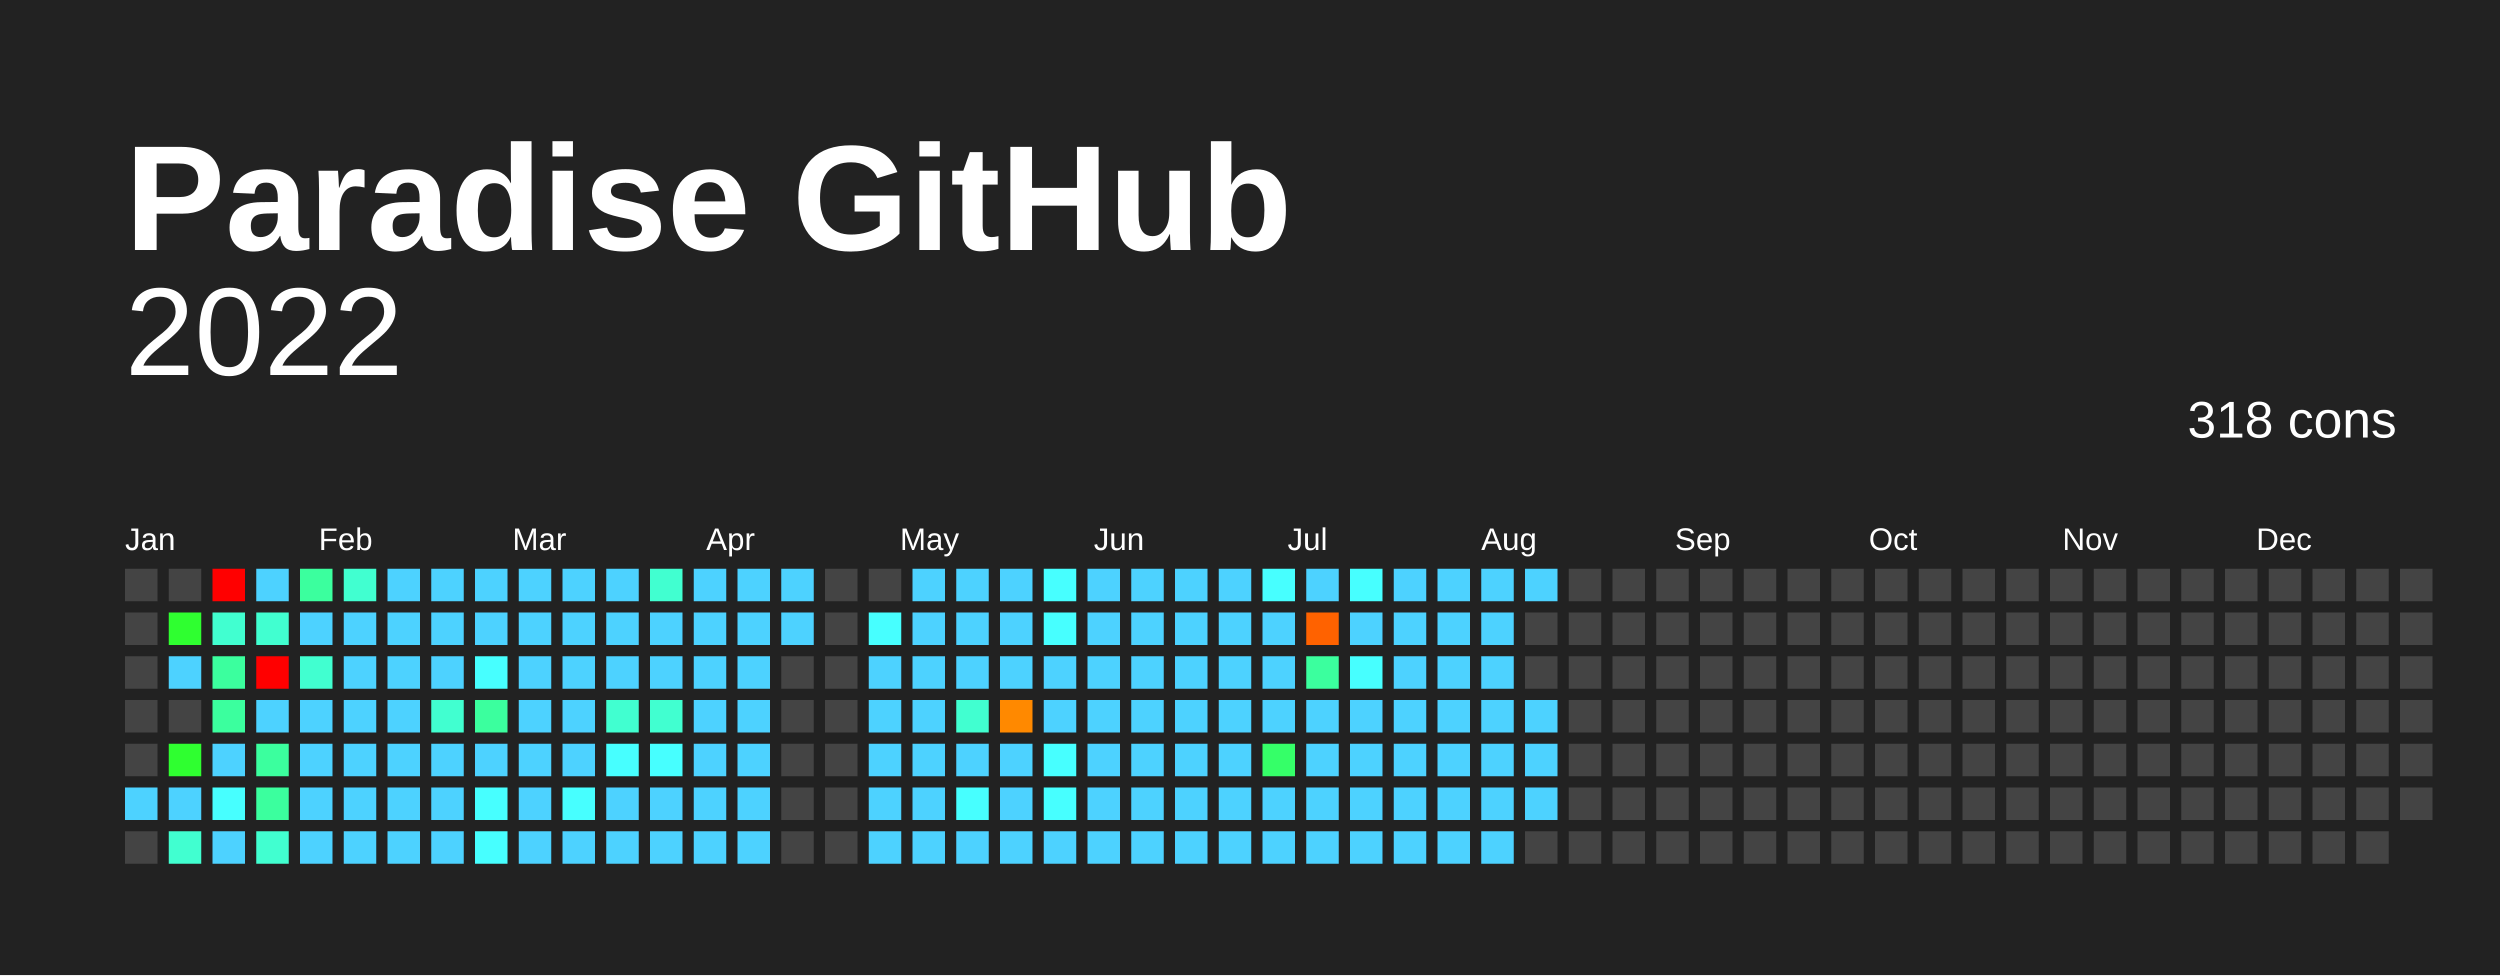
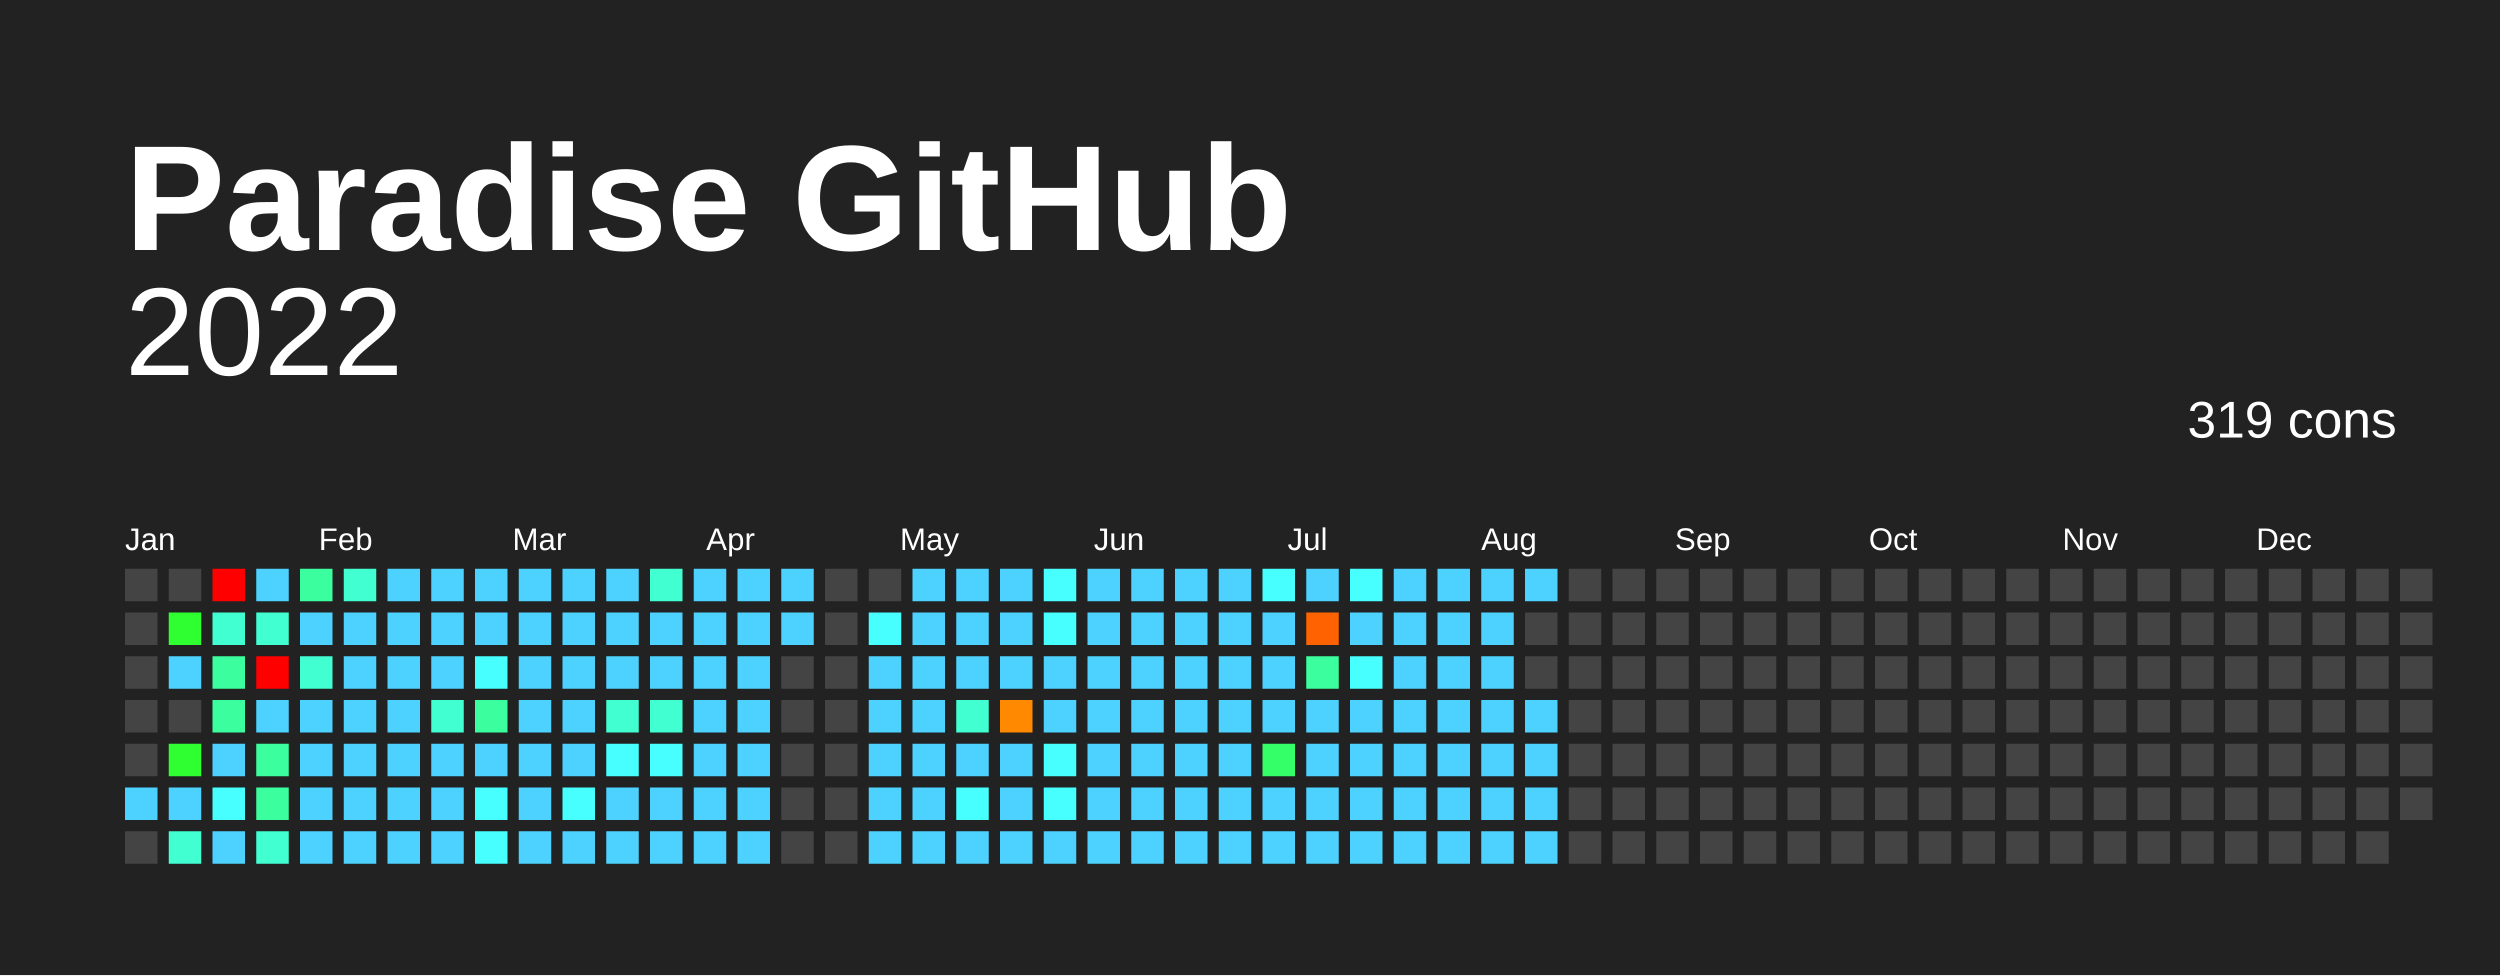
<svg xmlns="http://www.w3.org/2000/svg" baseProfile="full" height="78mm" version="1.1" viewBox="0,0,200,78" width="200mm">
  <defs />
  <rect fill="#222222" height="78" width="200" x="0" y="0" />
  <text fill="#FFFFFF" style="font-size:12px; font-family:Arial; font-weight:bold;" x="10" y="20">Paradise GitHub</text>
  <text alignment-baseline="hanging" fill="#FFFFFF" style="font-size:10.0px; font-family:Arial;" x="10" y="30">2022</text>
-   <text alignment-baseline="hanging" fill="#FFFFFF" style="font-size:4.125px; font-family:Arial;" x="175" y="35">318 cons</text>
+   <text alignment-baseline="hanging" fill="#FFFFFF" style="font-size:4.125px; font-family:Arial;" x="175" y="35">319 cons</text>
  <text fill="#FFFFFF" style="font-size:2.5px; font-family:Arial" x="10.0" y="44">Jan</text>
  <text fill="#FFFFFF" style="font-size:2.5px; font-family:Arial" x="25.5" y="44">Feb</text>
  <text fill="#FFFFFF" style="font-size:2.5px; font-family:Arial" x="41.0" y="44">Mar</text>
  <text fill="#FFFFFF" style="font-size:2.5px; font-family:Arial" x="56.5" y="44">Apr</text>
  <text fill="#FFFFFF" style="font-size:2.5px; font-family:Arial" x="72.0" y="44">May</text>
  <text fill="#FFFFFF" style="font-size:2.5px; font-family:Arial" x="87.5" y="44">Jun</text>
  <text fill="#FFFFFF" style="font-size:2.5px; font-family:Arial" x="103.0" y="44">Jul</text>
  <text fill="#FFFFFF" style="font-size:2.5px; font-family:Arial" x="118.5" y="44">Aug</text>
  <text fill="#FFFFFF" style="font-size:2.5px; font-family:Arial" x="134.0" y="44">Sep</text>
  <text fill="#FFFFFF" style="font-size:2.5px; font-family:Arial" x="149.5" y="44">Oct</text>
  <text fill="#FFFFFF" style="font-size:2.5px; font-family:Arial" x="165.0" y="44">Nov</text>
  <text fill="#FFFFFF" style="font-size:2.5px; font-family:Arial" x="180.5" y="44">Dec</text>
  <rect fill="#444444" height="2.6" width="2.6" x="10.0" y="45.5" />
  <rect fill="#444444" height="2.6" width="2.6" x="10.0" y="49.0" />
  <rect fill="#444444" height="2.6" width="2.6" x="10.0" y="52.5" />
  <rect fill="#444444" height="2.6" width="2.6" x="10.0" y="56.0" />
  <rect fill="#444444" height="2.6" width="2.6" x="10.0" y="59.5" />
  <rect fill="#4dd2ff" height="2.6" width="2.6" x="10.0" y="63.0" />
  <rect fill="#444444" height="2.6" width="2.6" x="10.0" y="66.5" />
  <rect fill="#444444" height="2.6" width="2.6" x="13.5" y="45.5" />
  <rect fill="#2fff30" height="2.6" width="2.6" x="13.5" y="49.0" />
  <rect fill="#4dd2ff" height="2.6" width="2.6" x="13.5" y="52.5" />
  <rect fill="#444444" height="2.6" width="2.6" x="13.5" y="56.0" />
  <rect fill="#2fff30" height="2.6" width="2.6" x="13.5" y="59.5" />
  <rect fill="#4dd2ff" height="2.6" width="2.6" x="13.5" y="63.0" />
  <rect fill="#41ffd0" height="2.6" width="2.6" x="13.5" y="66.5" />
  <rect fill="red" height="2.6" width="2.6" x="17.0" y="45.5" />
  <rect fill="#41ffd0" height="2.6" width="2.6" x="17.0" y="49.0" />
  <rect fill="#3bff9e" height="2.6" width="2.6" x="17.0" y="52.5" />
  <rect fill="#3bff9e" height="2.6" width="2.6" x="17.0" y="56.0" />
  <rect fill="#4dd2ff" height="2.6" width="2.6" x="17.0" y="59.5" />
  <rect fill="#47ffff" height="2.6" width="2.6" x="17.0" y="63.0" />
  <rect fill="#4dd2ff" height="2.6" width="2.6" x="17.0" y="66.5" />
  <rect fill="#4dd2ff" height="2.6" width="2.6" x="20.5" y="45.5" />
  <rect fill="#41ffd0" height="2.6" width="2.6" x="20.5" y="49.0" />
  <rect fill="red" height="2.6" width="2.6" x="20.5" y="52.5" />
  <rect fill="#4dd2ff" height="2.6" width="2.6" x="20.5" y="56.0" />
  <rect fill="#3bff9e" height="2.6" width="2.6" x="20.5" y="59.5" />
  <rect fill="#3bff9e" height="2.6" width="2.6" x="20.5" y="63.0" />
  <rect fill="#41ffd0" height="2.6" width="2.6" x="20.5" y="66.5" />
  <rect fill="#3bff9e" height="2.6" width="2.6" x="24.0" y="45.5" />
  <rect fill="#4dd2ff" height="2.6" width="2.6" x="24.0" y="49.0" />
  <rect fill="#41ffd0" height="2.6" width="2.6" x="24.0" y="52.5" />
  <rect fill="#4dd2ff" height="2.6" width="2.6" x="24.0" y="56.0" />
  <rect fill="#4dd2ff" height="2.6" width="2.6" x="24.0" y="59.5" />
  <rect fill="#4dd2ff" height="2.6" width="2.6" x="24.0" y="63.0" />
  <rect fill="#4dd2ff" height="2.6" width="2.6" x="24.0" y="66.5" />
  <rect fill="#41ffd0" height="2.6" width="2.6" x="27.5" y="45.5" />
  <rect fill="#4dd2ff" height="2.6" width="2.6" x="27.5" y="49.0" />
  <rect fill="#4dd2ff" height="2.6" width="2.6" x="27.5" y="52.5" />
  <rect fill="#4dd2ff" height="2.6" width="2.6" x="27.5" y="56.0" />
  <rect fill="#4dd2ff" height="2.6" width="2.6" x="27.5" y="59.5" />
  <rect fill="#4dd2ff" height="2.6" width="2.6" x="27.5" y="63.0" />
  <rect fill="#4dd2ff" height="2.6" width="2.6" x="27.5" y="66.5" />
  <rect fill="#4dd2ff" height="2.6" width="2.6" x="31.0" y="45.5" />
  <rect fill="#4dd2ff" height="2.6" width="2.6" x="31.0" y="49.0" />
  <rect fill="#4dd2ff" height="2.6" width="2.6" x="31.0" y="52.5" />
  <rect fill="#4dd2ff" height="2.6" width="2.6" x="31.0" y="56.0" />
  <rect fill="#4dd2ff" height="2.6" width="2.6" x="31.0" y="59.5" />
  <rect fill="#4dd2ff" height="2.6" width="2.6" x="31.0" y="63.0" />
  <rect fill="#4dd2ff" height="2.6" width="2.6" x="31.0" y="66.5" />
  <rect fill="#4dd2ff" height="2.6" width="2.6" x="34.5" y="45.5" />
  <rect fill="#4dd2ff" height="2.6" width="2.6" x="34.5" y="49.0" />
  <rect fill="#4dd2ff" height="2.6" width="2.6" x="34.5" y="52.5" />
  <rect fill="#41ffd0" height="2.6" width="2.6" x="34.5" y="56.0" />
  <rect fill="#4dd2ff" height="2.6" width="2.6" x="34.5" y="59.5" />
  <rect fill="#4dd2ff" height="2.6" width="2.6" x="34.5" y="63.0" />
  <rect fill="#4dd2ff" height="2.6" width="2.6" x="34.5" y="66.5" />
  <rect fill="#4dd2ff" height="2.6" width="2.6" x="38.0" y="45.5" />
  <rect fill="#4dd2ff" height="2.6" width="2.6" x="38.0" y="49.0" />
  <rect fill="#47ffff" height="2.6" width="2.6" x="38.0" y="52.5" />
  <rect fill="#3bff9e" height="2.6" width="2.6" x="38.0" y="56.0" />
  <rect fill="#4dd2ff" height="2.6" width="2.6" x="38.0" y="59.5" />
  <rect fill="#47ffff" height="2.6" width="2.6" x="38.0" y="63.0" />
  <rect fill="#47ffff" height="2.6" width="2.6" x="38.0" y="66.5" />
  <rect fill="#4dd2ff" height="2.6" width="2.6" x="41.5" y="45.5" />
  <rect fill="#4dd2ff" height="2.6" width="2.6" x="41.5" y="49.0" />
  <rect fill="#4dd2ff" height="2.6" width="2.6" x="41.5" y="52.5" />
  <rect fill="#4dd2ff" height="2.6" width="2.6" x="41.5" y="56.0" />
  <rect fill="#4dd2ff" height="2.6" width="2.6" x="41.5" y="59.5" />
  <rect fill="#4dd2ff" height="2.6" width="2.6" x="41.5" y="63.0" />
  <rect fill="#4dd2ff" height="2.6" width="2.6" x="41.5" y="66.5" />
  <rect fill="#4dd2ff" height="2.6" width="2.6" x="45.0" y="45.5" />
  <rect fill="#4dd2ff" height="2.6" width="2.6" x="45.0" y="49.0" />
  <rect fill="#4dd2ff" height="2.6" width="2.6" x="45.0" y="52.5" />
  <rect fill="#4dd2ff" height="2.6" width="2.6" x="45.0" y="56.0" />
  <rect fill="#4dd2ff" height="2.6" width="2.6" x="45.0" y="59.5" />
  <rect fill="#47ffff" height="2.6" width="2.6" x="45.0" y="63.0" />
  <rect fill="#4dd2ff" height="2.6" width="2.6" x="45.0" y="66.5" />
  <rect fill="#4dd2ff" height="2.6" width="2.6" x="48.5" y="45.5" />
  <rect fill="#4dd2ff" height="2.6" width="2.6" x="48.5" y="49.0" />
  <rect fill="#4dd2ff" height="2.6" width="2.6" x="48.5" y="52.5" />
  <rect fill="#41ffd0" height="2.6" width="2.6" x="48.5" y="56.0" />
  <rect fill="#47ffff" height="2.6" width="2.6" x="48.5" y="59.5" />
  <rect fill="#4dd2ff" height="2.6" width="2.6" x="48.5" y="63.0" />
  <rect fill="#4dd2ff" height="2.6" width="2.6" x="48.5" y="66.5" />
  <rect fill="#41ffd0" height="2.6" width="2.6" x="52.0" y="45.5" />
  <rect fill="#4dd2ff" height="2.6" width="2.6" x="52.0" y="49.0" />
  <rect fill="#4dd2ff" height="2.6" width="2.6" x="52.0" y="52.5" />
  <rect fill="#41ffd0" height="2.6" width="2.6" x="52.0" y="56.0" />
  <rect fill="#47ffff" height="2.6" width="2.6" x="52.0" y="59.5" />
  <rect fill="#4dd2ff" height="2.6" width="2.6" x="52.0" y="63.0" />
  <rect fill="#4dd2ff" height="2.6" width="2.6" x="52.0" y="66.5" />
  <rect fill="#4dd2ff" height="2.6" width="2.6" x="55.5" y="45.5" />
  <rect fill="#4dd2ff" height="2.6" width="2.6" x="55.5" y="49.0" />
  <rect fill="#4dd2ff" height="2.6" width="2.6" x="55.5" y="52.5" />
  <rect fill="#4dd2ff" height="2.6" width="2.6" x="55.5" y="56.0" />
  <rect fill="#4dd2ff" height="2.6" width="2.6" x="55.5" y="59.5" />
  <rect fill="#4dd2ff" height="2.6" width="2.6" x="55.5" y="63.0" />
  <rect fill="#4dd2ff" height="2.6" width="2.6" x="55.5" y="66.5" />
  <rect fill="#4dd2ff" height="2.6" width="2.6" x="59.0" y="45.5" />
  <rect fill="#4dd2ff" height="2.6" width="2.6" x="59.0" y="49.0" />
  <rect fill="#4dd2ff" height="2.6" width="2.6" x="59.0" y="52.5" />
  <rect fill="#4dd2ff" height="2.6" width="2.6" x="59.0" y="56.0" />
  <rect fill="#4dd2ff" height="2.6" width="2.6" x="59.0" y="59.5" />
  <rect fill="#4dd2ff" height="2.6" width="2.6" x="59.0" y="63.0" />
  <rect fill="#4dd2ff" height="2.6" width="2.6" x="59.0" y="66.5" />
  <rect fill="#4dd2ff" height="2.6" width="2.6" x="62.5" y="45.5" />
  <rect fill="#4dd2ff" height="2.6" width="2.6" x="62.5" y="49.0" />
  <rect fill="#444444" height="2.6" width="2.6" x="62.5" y="52.5" />
  <rect fill="#444444" height="2.6" width="2.6" x="62.5" y="56.0" />
  <rect fill="#444444" height="2.6" width="2.6" x="62.5" y="59.5" />
  <rect fill="#444444" height="2.6" width="2.6" x="62.5" y="63.0" />
  <rect fill="#444444" height="2.6" width="2.6" x="62.5" y="66.5" />
  <rect fill="#444444" height="2.6" width="2.6" x="66.0" y="45.5" />
  <rect fill="#444444" height="2.6" width="2.6" x="66.0" y="49.0" />
  <rect fill="#444444" height="2.6" width="2.6" x="66.0" y="52.5" />
  <rect fill="#444444" height="2.6" width="2.6" x="66.0" y="56.0" />
  <rect fill="#444444" height="2.6" width="2.6" x="66.0" y="59.5" />
  <rect fill="#444444" height="2.6" width="2.6" x="66.0" y="63.0" />
  <rect fill="#444444" height="2.6" width="2.6" x="66.0" y="66.5" />
  <rect fill="#444444" height="2.6" width="2.6" x="69.5" y="45.5" />
  <rect fill="#47ffff" height="2.6" width="2.6" x="69.5" y="49.0" />
  <rect fill="#4dd2ff" height="2.6" width="2.6" x="69.5" y="52.5" />
  <rect fill="#4dd2ff" height="2.6" width="2.6" x="69.5" y="56.0" />
  <rect fill="#4dd2ff" height="2.6" width="2.6" x="69.5" y="59.5" />
  <rect fill="#4dd2ff" height="2.6" width="2.6" x="69.5" y="63.0" />
  <rect fill="#4dd2ff" height="2.6" width="2.6" x="69.5" y="66.5" />
  <rect fill="#4dd2ff" height="2.6" width="2.6" x="73.0" y="45.5" />
  <rect fill="#4dd2ff" height="2.6" width="2.6" x="73.0" y="49.0" />
  <rect fill="#4dd2ff" height="2.6" width="2.6" x="73.0" y="52.5" />
  <rect fill="#4dd2ff" height="2.6" width="2.6" x="73.0" y="56.0" />
  <rect fill="#4dd2ff" height="2.6" width="2.6" x="73.0" y="59.5" />
  <rect fill="#4dd2ff" height="2.6" width="2.6" x="73.0" y="63.0" />
  <rect fill="#4dd2ff" height="2.6" width="2.6" x="73.0" y="66.5" />
  <rect fill="#4dd2ff" height="2.6" width="2.6" x="76.5" y="45.5" />
  <rect fill="#4dd2ff" height="2.6" width="2.6" x="76.5" y="49.0" />
  <rect fill="#4dd2ff" height="2.6" width="2.6" x="76.5" y="52.5" />
  <rect fill="#41ffd0" height="2.6" width="2.6" x="76.5" y="56.0" />
  <rect fill="#4dd2ff" height="2.6" width="2.6" x="76.5" y="59.5" />
  <rect fill="#47ffff" height="2.6" width="2.6" x="76.5" y="63.0" />
  <rect fill="#4dd2ff" height="2.6" width="2.6" x="76.5" y="66.5" />
  <rect fill="#4dd2ff" height="2.6" width="2.6" x="80.0" y="45.5" />
  <rect fill="#4dd2ff" height="2.6" width="2.6" x="80.0" y="49.0" />
  <rect fill="#4dd2ff" height="2.6" width="2.6" x="80.0" y="52.5" />
  <rect fill="#ff8900" height="2.6" width="2.6" x="80.0" y="56.0" />
  <rect fill="#4dd2ff" height="2.6" width="2.6" x="80.0" y="59.5" />
  <rect fill="#4dd2ff" height="2.6" width="2.6" x="80.0" y="63.0" />
  <rect fill="#4dd2ff" height="2.6" width="2.6" x="80.0" y="66.5" />
  <rect fill="#47ffff" height="2.6" width="2.6" x="83.5" y="45.5" />
  <rect fill="#47ffff" height="2.6" width="2.6" x="83.5" y="49.0" />
  <rect fill="#4dd2ff" height="2.6" width="2.6" x="83.5" y="52.5" />
  <rect fill="#4dd2ff" height="2.6" width="2.6" x="83.5" y="56.0" />
  <rect fill="#47ffff" height="2.6" width="2.6" x="83.5" y="59.5" />
  <rect fill="#47ffff" height="2.6" width="2.6" x="83.5" y="63.0" />
  <rect fill="#4dd2ff" height="2.6" width="2.6" x="83.5" y="66.5" />
  <rect fill="#4dd2ff" height="2.6" width="2.6" x="87.0" y="45.5" />
  <rect fill="#4dd2ff" height="2.6" width="2.6" x="87.0" y="49.0" />
  <rect fill="#4dd2ff" height="2.6" width="2.6" x="87.0" y="52.5" />
  <rect fill="#4dd2ff" height="2.6" width="2.6" x="87.0" y="56.0" />
  <rect fill="#4dd2ff" height="2.6" width="2.6" x="87.0" y="59.5" />
  <rect fill="#4dd2ff" height="2.6" width="2.6" x="87.0" y="63.0" />
  <rect fill="#4dd2ff" height="2.6" width="2.6" x="87.0" y="66.5" />
  <rect fill="#4dd2ff" height="2.6" width="2.6" x="90.5" y="45.5" />
  <rect fill="#4dd2ff" height="2.6" width="2.6" x="90.5" y="49.0" />
  <rect fill="#4dd2ff" height="2.6" width="2.6" x="90.5" y="52.5" />
  <rect fill="#4dd2ff" height="2.6" width="2.6" x="90.5" y="56.0" />
  <rect fill="#4dd2ff" height="2.6" width="2.6" x="90.5" y="59.5" />
  <rect fill="#4dd2ff" height="2.6" width="2.6" x="90.5" y="63.0" />
  <rect fill="#4dd2ff" height="2.6" width="2.6" x="90.5" y="66.5" />
  <rect fill="#4dd2ff" height="2.6" width="2.6" x="94.0" y="45.5" />
  <rect fill="#4dd2ff" height="2.6" width="2.6" x="94.0" y="49.0" />
  <rect fill="#4dd2ff" height="2.6" width="2.6" x="94.0" y="52.5" />
  <rect fill="#4dd2ff" height="2.6" width="2.6" x="94.0" y="56.0" />
  <rect fill="#4dd2ff" height="2.6" width="2.6" x="94.0" y="59.5" />
  <rect fill="#4dd2ff" height="2.6" width="2.6" x="94.0" y="63.0" />
  <rect fill="#4dd2ff" height="2.6" width="2.6" x="94.0" y="66.5" />
  <rect fill="#4dd2ff" height="2.6" width="2.6" x="97.5" y="45.5" />
  <rect fill="#4dd2ff" height="2.6" width="2.6" x="97.5" y="49.0" />
  <rect fill="#4dd2ff" height="2.6" width="2.6" x="97.5" y="52.5" />
  <rect fill="#4dd2ff" height="2.6" width="2.6" x="97.5" y="56.0" />
  <rect fill="#4dd2ff" height="2.6" width="2.6" x="97.5" y="59.5" />
  <rect fill="#4dd2ff" height="2.6" width="2.6" x="97.5" y="63.0" />
  <rect fill="#4dd2ff" height="2.6" width="2.6" x="97.5" y="66.5" />
  <rect fill="#47ffff" height="2.6" width="2.6" x="101.0" y="45.5" />
  <rect fill="#4dd2ff" height="2.6" width="2.6" x="101.0" y="49.0" />
  <rect fill="#4dd2ff" height="2.6" width="2.6" x="101.0" y="52.5" />
  <rect fill="#4dd2ff" height="2.6" width="2.6" x="101.0" y="56.0" />
  <rect fill="#35ff68" height="2.6" width="2.6" x="101.0" y="59.5" />
  <rect fill="#4dd2ff" height="2.6" width="2.6" x="101.0" y="63.0" />
  <rect fill="#4dd2ff" height="2.6" width="2.6" x="101.0" y="66.5" />
  <rect fill="#4dd2ff" height="2.6" width="2.6" x="104.5" y="45.5" />
  <rect fill="#ff6200" height="2.6" width="2.6" x="104.5" y="49.0" />
  <rect fill="#3bff9e" height="2.6" width="2.6" x="104.5" y="52.5" />
  <rect fill="#4dd2ff" height="2.6" width="2.6" x="104.5" y="56.0" />
  <rect fill="#4dd2ff" height="2.6" width="2.6" x="104.5" y="59.5" />
  <rect fill="#4dd2ff" height="2.6" width="2.6" x="104.5" y="63.0" />
  <rect fill="#4dd2ff" height="2.6" width="2.6" x="104.5" y="66.5" />
  <rect fill="#47ffff" height="2.6" width="2.6" x="108.0" y="45.5" />
  <rect fill="#4dd2ff" height="2.6" width="2.6" x="108.0" y="49.0" />
  <rect fill="#47ffff" height="2.6" width="2.6" x="108.0" y="52.5" />
  <rect fill="#4dd2ff" height="2.6" width="2.6" x="108.0" y="56.0" />
  <rect fill="#4dd2ff" height="2.6" width="2.6" x="108.0" y="59.5" />
  <rect fill="#4dd2ff" height="2.6" width="2.6" x="108.0" y="63.0" />
  <rect fill="#4dd2ff" height="2.6" width="2.6" x="108.0" y="66.5" />
  <rect fill="#4dd2ff" height="2.6" width="2.6" x="111.5" y="45.5" />
  <rect fill="#4dd2ff" height="2.6" width="2.6" x="111.5" y="49.0" />
  <rect fill="#4dd2ff" height="2.6" width="2.6" x="111.5" y="52.5" />
  <rect fill="#4dd2ff" height="2.6" width="2.6" x="111.5" y="56.0" />
  <rect fill="#4dd2ff" height="2.6" width="2.6" x="111.5" y="59.5" />
  <rect fill="#4dd2ff" height="2.6" width="2.6" x="111.5" y="63.0" />
  <rect fill="#4dd2ff" height="2.6" width="2.6" x="111.5" y="66.5" />
  <rect fill="#4dd2ff" height="2.6" width="2.6" x="115.0" y="45.5" />
  <rect fill="#4dd2ff" height="2.6" width="2.6" x="115.0" y="49.0" />
  <rect fill="#4dd2ff" height="2.6" width="2.6" x="115.0" y="52.5" />
  <rect fill="#4dd2ff" height="2.6" width="2.6" x="115.0" y="56.0" />
  <rect fill="#4dd2ff" height="2.6" width="2.6" x="115.0" y="59.5" />
  <rect fill="#4dd2ff" height="2.6" width="2.6" x="115.0" y="63.0" />
  <rect fill="#4dd2ff" height="2.6" width="2.6" x="115.0" y="66.5" />
  <rect fill="#4dd2ff" height="2.6" width="2.6" x="118.5" y="45.5" />
  <rect fill="#4dd2ff" height="2.6" width="2.6" x="118.5" y="49.0" />
  <rect fill="#4dd2ff" height="2.6" width="2.6" x="118.5" y="52.5" />
  <rect fill="#4dd2ff" height="2.6" width="2.6" x="118.5" y="56.0" />
  <rect fill="#4dd2ff" height="2.6" width="2.6" x="118.5" y="59.5" />
  <rect fill="#4dd2ff" height="2.6" width="2.6" x="118.5" y="63.0" />
  <rect fill="#4dd2ff" height="2.6" width="2.6" x="118.5" y="66.5" />
  <rect fill="#4dd2ff" height="2.6" width="2.6" x="122.0" y="45.5" />
  <rect fill="#444444" height="2.6" width="2.6" x="122.0" y="49.0" />
  <rect fill="#444444" height="2.6" width="2.6" x="122.0" y="52.5" />
  <rect fill="#4dd2ff" height="2.6" width="2.6" x="122.0" y="56.0" />
  <rect fill="#4dd2ff" height="2.6" width="2.6" x="122.0" y="59.5" />
  <rect fill="#4dd2ff" height="2.6" width="2.6" x="122.0" y="63.0" />
-   <rect fill="#444444" height="2.6" width="2.6" x="122.0" y="66.5" />
+   <rect fill="#4dd2ff" height="2.6" width="2.6" x="122.0" y="66.5" />
  <rect fill="#444444" height="2.6" width="2.6" x="125.5" y="45.5" />
  <rect fill="#444444" height="2.6" width="2.6" x="125.5" y="49.0" />
  <rect fill="#444444" height="2.6" width="2.6" x="125.5" y="52.5" />
  <rect fill="#444444" height="2.6" width="2.6" x="125.5" y="56.0" />
  <rect fill="#444444" height="2.6" width="2.6" x="125.5" y="59.5" />
  <rect fill="#444444" height="2.6" width="2.6" x="125.5" y="63.0" />
  <rect fill="#444444" height="2.6" width="2.6" x="125.5" y="66.5" />
  <rect fill="#444444" height="2.6" width="2.6" x="129.0" y="45.5" />
  <rect fill="#444444" height="2.6" width="2.6" x="129.0" y="49.0" />
  <rect fill="#444444" height="2.6" width="2.6" x="129.0" y="52.5" />
  <rect fill="#444444" height="2.6" width="2.6" x="129.0" y="56.0" />
  <rect fill="#444444" height="2.6" width="2.6" x="129.0" y="59.5" />
  <rect fill="#444444" height="2.6" width="2.6" x="129.0" y="63.0" />
  <rect fill="#444444" height="2.6" width="2.6" x="129.0" y="66.5" />
  <rect fill="#444444" height="2.6" width="2.6" x="132.5" y="45.5" />
  <rect fill="#444444" height="2.6" width="2.6" x="132.5" y="49.0" />
  <rect fill="#444444" height="2.6" width="2.6" x="132.5" y="52.5" />
  <rect fill="#444444" height="2.6" width="2.6" x="132.5" y="56.0" />
  <rect fill="#444444" height="2.6" width="2.6" x="132.5" y="59.5" />
  <rect fill="#444444" height="2.6" width="2.6" x="132.5" y="63.0" />
  <rect fill="#444444" height="2.6" width="2.6" x="132.5" y="66.5" />
  <rect fill="#444444" height="2.6" width="2.6" x="136.0" y="45.5" />
  <rect fill="#444444" height="2.6" width="2.6" x="136.0" y="49.0" />
  <rect fill="#444444" height="2.6" width="2.6" x="136.0" y="52.5" />
  <rect fill="#444444" height="2.6" width="2.6" x="136.0" y="56.0" />
  <rect fill="#444444" height="2.6" width="2.6" x="136.0" y="59.5" />
  <rect fill="#444444" height="2.6" width="2.6" x="136.0" y="63.0" />
  <rect fill="#444444" height="2.6" width="2.6" x="136.0" y="66.5" />
  <rect fill="#444444" height="2.6" width="2.6" x="139.5" y="45.5" />
  <rect fill="#444444" height="2.6" width="2.6" x="139.5" y="49.0" />
  <rect fill="#444444" height="2.6" width="2.6" x="139.5" y="52.5" />
  <rect fill="#444444" height="2.6" width="2.6" x="139.5" y="56.0" />
  <rect fill="#444444" height="2.6" width="2.6" x="139.5" y="59.5" />
  <rect fill="#444444" height="2.6" width="2.6" x="139.5" y="63.0" />
  <rect fill="#444444" height="2.6" width="2.6" x="139.5" y="66.5" />
  <rect fill="#444444" height="2.6" width="2.6" x="143.0" y="45.5" />
  <rect fill="#444444" height="2.6" width="2.6" x="143.0" y="49.0" />
  <rect fill="#444444" height="2.6" width="2.6" x="143.0" y="52.5" />
  <rect fill="#444444" height="2.6" width="2.6" x="143.0" y="56.0" />
  <rect fill="#444444" height="2.6" width="2.6" x="143.0" y="59.5" />
  <rect fill="#444444" height="2.6" width="2.6" x="143.0" y="63.0" />
  <rect fill="#444444" height="2.6" width="2.6" x="143.0" y="66.5" />
  <rect fill="#444444" height="2.6" width="2.6" x="146.5" y="45.5" />
  <rect fill="#444444" height="2.6" width="2.6" x="146.5" y="49.0" />
  <rect fill="#444444" height="2.6" width="2.6" x="146.5" y="52.5" />
  <rect fill="#444444" height="2.6" width="2.6" x="146.5" y="56.0" />
  <rect fill="#444444" height="2.6" width="2.6" x="146.5" y="59.5" />
  <rect fill="#444444" height="2.6" width="2.6" x="146.5" y="63.0" />
  <rect fill="#444444" height="2.6" width="2.6" x="146.5" y="66.5" />
  <rect fill="#444444" height="2.6" width="2.6" x="150.0" y="45.5" />
  <rect fill="#444444" height="2.6" width="2.6" x="150.0" y="49.0" />
  <rect fill="#444444" height="2.6" width="2.6" x="150.0" y="52.5" />
  <rect fill="#444444" height="2.6" width="2.6" x="150.0" y="56.0" />
  <rect fill="#444444" height="2.6" width="2.6" x="150.0" y="59.5" />
  <rect fill="#444444" height="2.6" width="2.6" x="150.0" y="63.0" />
  <rect fill="#444444" height="2.6" width="2.6" x="150.0" y="66.5" />
  <rect fill="#444444" height="2.6" width="2.6" x="153.5" y="45.5" />
  <rect fill="#444444" height="2.6" width="2.6" x="153.5" y="49.0" />
  <rect fill="#444444" height="2.6" width="2.6" x="153.5" y="52.5" />
  <rect fill="#444444" height="2.6" width="2.6" x="153.5" y="56.0" />
  <rect fill="#444444" height="2.6" width="2.6" x="153.5" y="59.5" />
  <rect fill="#444444" height="2.6" width="2.6" x="153.5" y="63.0" />
  <rect fill="#444444" height="2.6" width="2.6" x="153.5" y="66.5" />
  <rect fill="#444444" height="2.6" width="2.6" x="157.0" y="45.5" />
  <rect fill="#444444" height="2.6" width="2.6" x="157.0" y="49.0" />
  <rect fill="#444444" height="2.6" width="2.6" x="157.0" y="52.5" />
  <rect fill="#444444" height="2.6" width="2.6" x="157.0" y="56.0" />
  <rect fill="#444444" height="2.6" width="2.6" x="157.0" y="59.5" />
  <rect fill="#444444" height="2.6" width="2.6" x="157.0" y="63.0" />
  <rect fill="#444444" height="2.6" width="2.6" x="157.0" y="66.5" />
  <rect fill="#444444" height="2.6" width="2.6" x="160.5" y="45.5" />
  <rect fill="#444444" height="2.6" width="2.6" x="160.5" y="49.0" />
  <rect fill="#444444" height="2.6" width="2.6" x="160.5" y="52.5" />
  <rect fill="#444444" height="2.6" width="2.6" x="160.5" y="56.0" />
  <rect fill="#444444" height="2.6" width="2.6" x="160.5" y="59.5" />
  <rect fill="#444444" height="2.6" width="2.6" x="160.5" y="63.0" />
  <rect fill="#444444" height="2.6" width="2.6" x="160.5" y="66.5" />
  <rect fill="#444444" height="2.6" width="2.6" x="164.0" y="45.5" />
  <rect fill="#444444" height="2.6" width="2.6" x="164.0" y="49.0" />
  <rect fill="#444444" height="2.6" width="2.6" x="164.0" y="52.5" />
  <rect fill="#444444" height="2.6" width="2.6" x="164.0" y="56.0" />
  <rect fill="#444444" height="2.6" width="2.6" x="164.0" y="59.5" />
  <rect fill="#444444" height="2.6" width="2.6" x="164.0" y="63.0" />
  <rect fill="#444444" height="2.6" width="2.6" x="164.0" y="66.5" />
  <rect fill="#444444" height="2.6" width="2.6" x="167.5" y="45.5" />
  <rect fill="#444444" height="2.6" width="2.6" x="167.5" y="49.0" />
  <rect fill="#444444" height="2.6" width="2.6" x="167.5" y="52.5" />
  <rect fill="#444444" height="2.6" width="2.6" x="167.5" y="56.0" />
  <rect fill="#444444" height="2.6" width="2.6" x="167.5" y="59.5" />
  <rect fill="#444444" height="2.6" width="2.6" x="167.5" y="63.0" />
  <rect fill="#444444" height="2.6" width="2.6" x="167.5" y="66.5" />
  <rect fill="#444444" height="2.6" width="2.6" x="171.0" y="45.5" />
  <rect fill="#444444" height="2.6" width="2.6" x="171.0" y="49.0" />
  <rect fill="#444444" height="2.6" width="2.6" x="171.0" y="52.5" />
  <rect fill="#444444" height="2.6" width="2.6" x="171.0" y="56.0" />
  <rect fill="#444444" height="2.6" width="2.6" x="171.0" y="59.5" />
  <rect fill="#444444" height="2.6" width="2.6" x="171.0" y="63.0" />
  <rect fill="#444444" height="2.6" width="2.6" x="171.0" y="66.5" />
  <rect fill="#444444" height="2.6" width="2.6" x="174.5" y="45.5" />
  <rect fill="#444444" height="2.6" width="2.6" x="174.5" y="49.0" />
  <rect fill="#444444" height="2.6" width="2.6" x="174.5" y="52.5" />
  <rect fill="#444444" height="2.6" width="2.6" x="174.5" y="56.0" />
  <rect fill="#444444" height="2.6" width="2.6" x="174.5" y="59.5" />
  <rect fill="#444444" height="2.6" width="2.6" x="174.5" y="63.0" />
  <rect fill="#444444" height="2.6" width="2.6" x="174.5" y="66.5" />
  <rect fill="#444444" height="2.6" width="2.6" x="178.0" y="45.5" />
  <rect fill="#444444" height="2.6" width="2.6" x="178.0" y="49.0" />
  <rect fill="#444444" height="2.6" width="2.6" x="178.0" y="52.5" />
  <rect fill="#444444" height="2.6" width="2.6" x="178.0" y="56.0" />
  <rect fill="#444444" height="2.6" width="2.6" x="178.0" y="59.5" />
  <rect fill="#444444" height="2.6" width="2.6" x="178.0" y="63.0" />
  <rect fill="#444444" height="2.6" width="2.6" x="178.0" y="66.5" />
  <rect fill="#444444" height="2.6" width="2.6" x="181.5" y="45.5" />
  <rect fill="#444444" height="2.6" width="2.6" x="181.5" y="49.0" />
  <rect fill="#444444" height="2.6" width="2.6" x="181.5" y="52.5" />
  <rect fill="#444444" height="2.6" width="2.6" x="181.5" y="56.0" />
  <rect fill="#444444" height="2.6" width="2.6" x="181.5" y="59.5" />
  <rect fill="#444444" height="2.6" width="2.6" x="181.5" y="63.0" />
  <rect fill="#444444" height="2.6" width="2.6" x="181.5" y="66.5" />
  <rect fill="#444444" height="2.6" width="2.6" x="185.0" y="45.5" />
  <rect fill="#444444" height="2.6" width="2.6" x="185.0" y="49.0" />
  <rect fill="#444444" height="2.6" width="2.6" x="185.0" y="52.5" />
  <rect fill="#444444" height="2.6" width="2.6" x="185.0" y="56.0" />
  <rect fill="#444444" height="2.6" width="2.6" x="185.0" y="59.5" />
  <rect fill="#444444" height="2.6" width="2.6" x="185.0" y="63.0" />
  <rect fill="#444444" height="2.6" width="2.6" x="185.0" y="66.5" />
  <rect fill="#444444" height="2.6" width="2.6" x="188.5" y="45.5" />
  <rect fill="#444444" height="2.6" width="2.6" x="188.5" y="49.0" />
  <rect fill="#444444" height="2.6" width="2.6" x="188.5" y="52.5" />
  <rect fill="#444444" height="2.6" width="2.6" x="188.5" y="56.0" />
  <rect fill="#444444" height="2.6" width="2.6" x="188.5" y="59.5" />
  <rect fill="#444444" height="2.6" width="2.6" x="188.5" y="63.0" />
  <rect fill="#444444" height="2.6" width="2.6" x="188.5" y="66.5" />
  <rect fill="#444444" height="2.6" width="2.6" x="192.0" y="45.5" />
  <rect fill="#444444" height="2.6" width="2.6" x="192.0" y="49.0" />
  <rect fill="#444444" height="2.6" width="2.6" x="192.0" y="52.5" />
  <rect fill="#444444" height="2.6" width="2.6" x="192.0" y="56.0" />
  <rect fill="#444444" height="2.6" width="2.6" x="192.0" y="59.5" />
  <rect fill="#444444" height="2.6" width="2.6" x="192.0" y="63.0" />
</svg>
